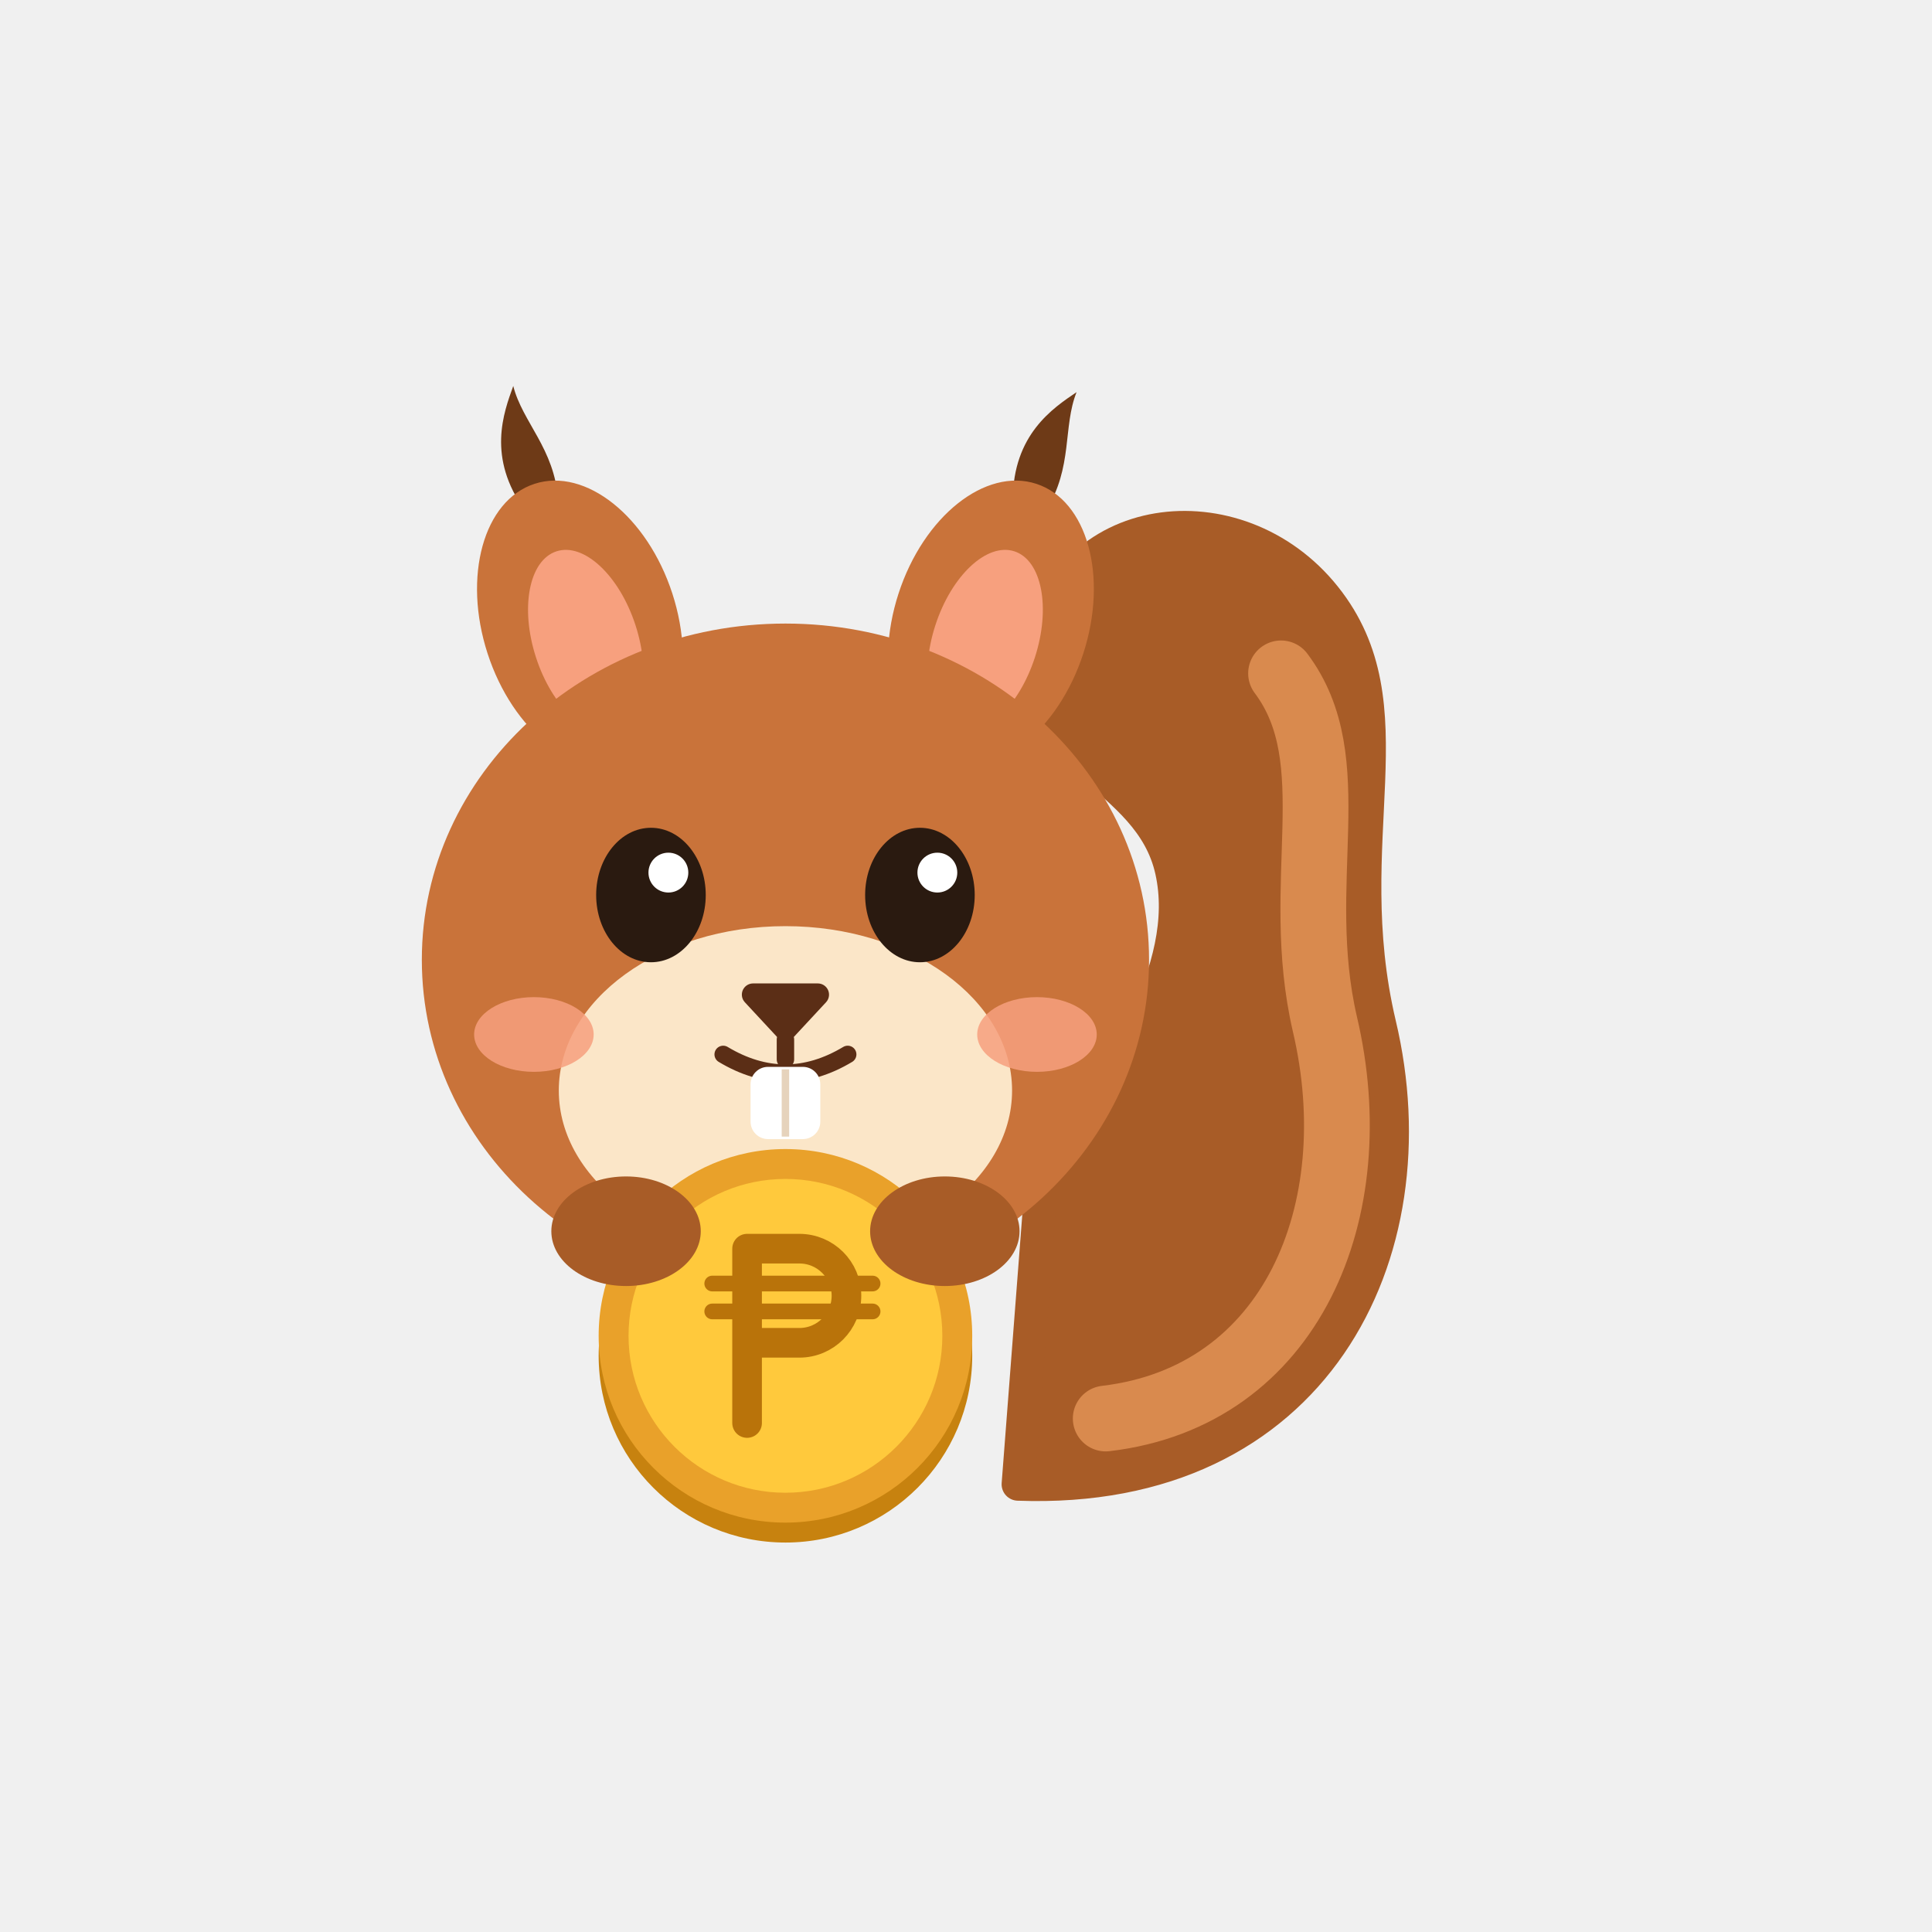
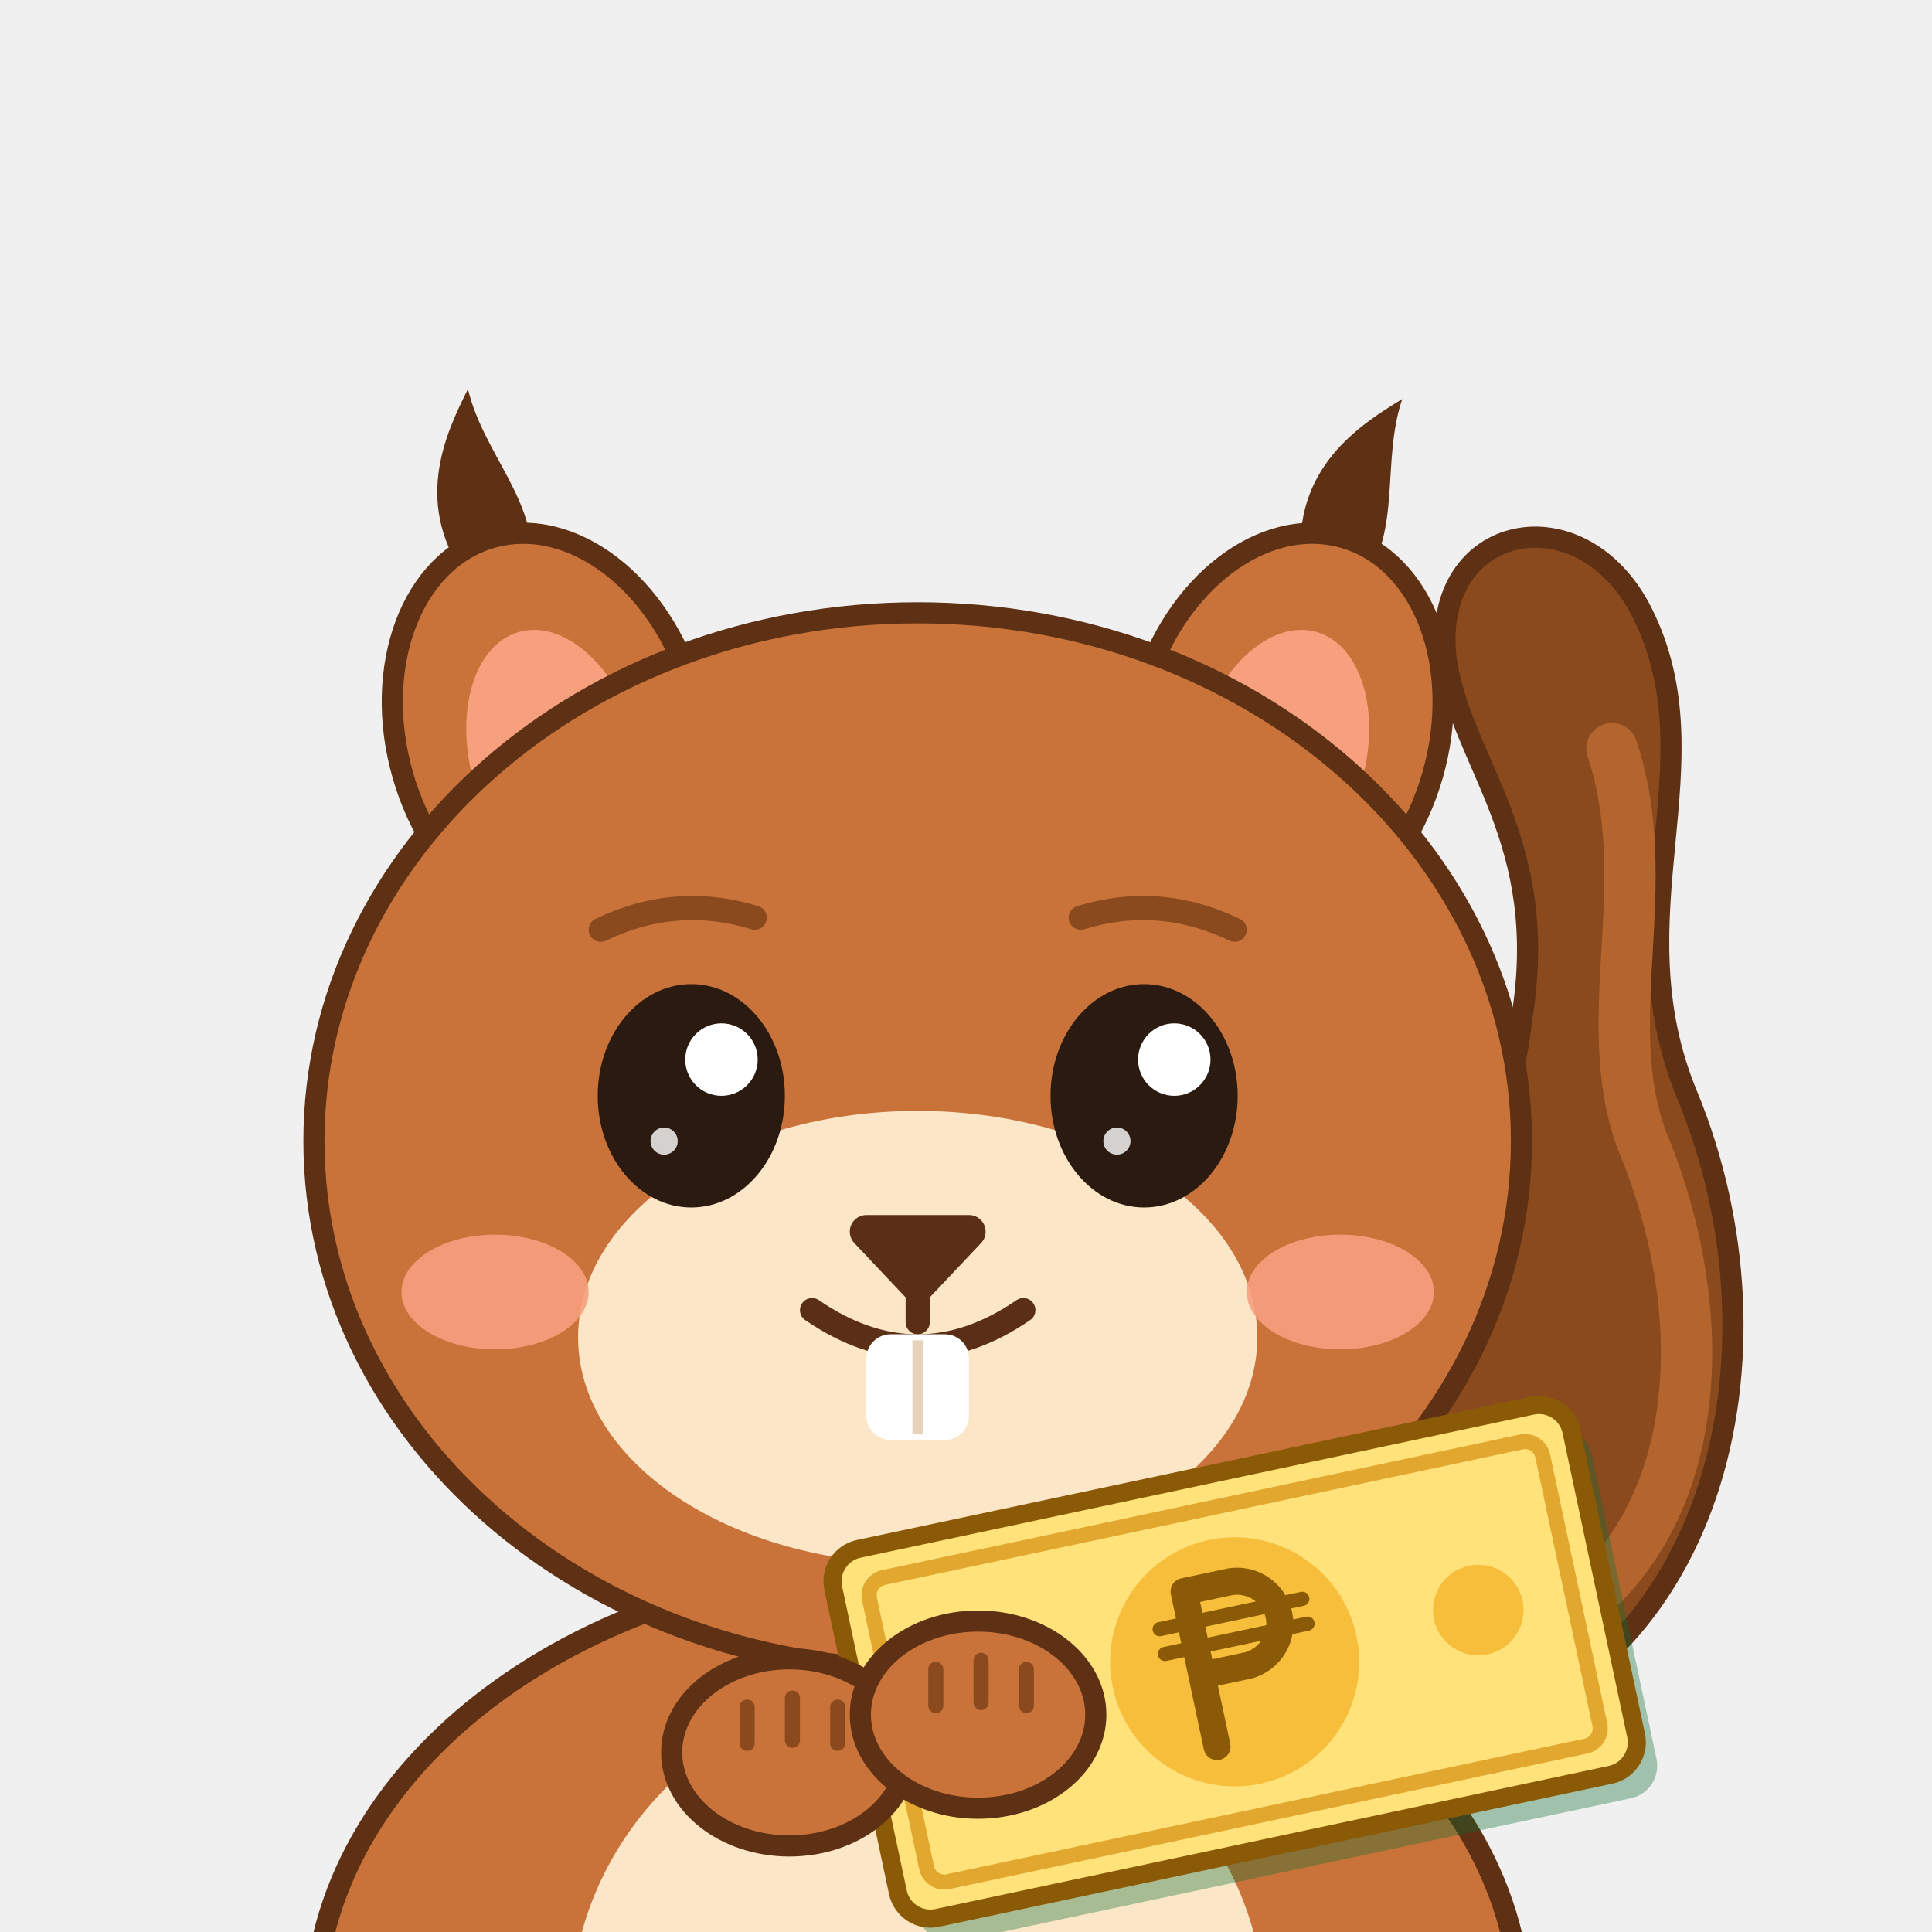
<svg xmlns="http://www.w3.org/2000/svg" viewBox="0 0 1024 1024">
-   <g transform="translate(512 512) scale(0.66) translate(-585 -525)">
-     <g transform="translate(-10 0)">
-       <g transform="translate(56 70) scale(4.4)">
-         <path d="M132 198 C 186 200, 208 156, 198 114 C 190 80, 204 56, 188 36 C 172 16, 140 20, 136 46 C 133 66, 156 68, 160 86 C 164 104, 150 124, 136 146 Z" fill="#A85C27" stroke="#A85C27" stroke-width="6" stroke-linejoin="round" />
-         <path d="M148 186 C 182 182, 196 148, 188 114 C 182 88, 192 66, 180 50" fill="none" stroke="#D98A4E" stroke-width="12" stroke-linecap="round" />
+   <defs>
+     <linearGradient id="bg" x1="0" y1="0" x2="0" y2="1">
+       <stop offset="0" stop-color="#22B85A" />
+       <stop offset="1" stop-color="#0F8A3C" />
+     </linearGradient>
+     <radialGradient id="glow" cx="0.5" cy="0.35" r="0.6">
+       <stop offset="0" stop-color="#fff" stop-opacity="0.18" />
+       <stop offset="1" stop-color="#fff" stop-opacity="0" />
+     </radialGradient>
+   </defs>
+   <g transform="translate(102.4 204.8) scale(0.8)">
+     <path d="M820 900 C 1010 860, 1060 640, 990 470 C 940 350, 1010 250, 960 150 C 920 70, 820 90, 830 180 C 840 250, 900 300, 880 420 C 870 520, 800 600, 760 700 Z" fill="#8A4A1E" stroke="#5E3014" stroke-width="14" />
+     <path d="M900 820 C 1000 760, 1010 620, 960 500 C 930 420, 970 330, 940 240" fill="none" stroke="#B4652E" stroke-width="34" stroke-linecap="round" />
+     <g transform="rotate(-16 235 230)">
+       <path d="M213 120 C 189 60, 225 20, 247 -4 C 245 40, 271 80, 255 120 Z" fill="#5E3014" />
+       <ellipse cx="235" cy="230" rx="100" ry="135" fill="#C9733A" stroke="#5E3014" stroke-width="14" />
+       <ellipse cx="235" cy="248" rx="56" ry="88" fill="#F7A07E" />
+     </g>
+     <g transform="rotate(16 725 230)">
+       <path d="M703 120 C 679 60, 715 20, 737 -4 C 735 40, 761 80, 745 120 Z" fill="#5E3014" />
+       <ellipse cx="725" cy="230" rx="100" ry="135" fill="#C9733A" stroke="#5E3014" stroke-width="14" />
+       <ellipse cx="725" cy="248" rx="56" ry="88" fill="#F7A07E" />
+     </g>
+     <ellipse cx="480" cy="1080" rx="400" ry="300" fill="#C9733A" stroke="#5E3014" stroke-width="14" />
+     <ellipse cx="480" cy="1080" rx="230" ry="220" fill="#FBE6C8" />
+     <ellipse cx="480" cy="500" rx="400" ry="350" fill="#C9733A" stroke="#5E3014" stroke-width="14" />
+     <ellipse cx="480" cy="630" rx="225" ry="150" fill="#FBE6C8" />
+     <ellipse cx="200" cy="600" rx="62" ry="38" fill="#F7A07E" opacity="0.9" />
+     <ellipse cx="760" cy="600" rx="62" ry="38" fill="#F7A07E" opacity="0.9" />
+     <ellipse cx="330" cy="470" rx="62" ry="74" fill="#2A1A10" />
+     <circle cx="350" cy="446" r="24" fill="#fff" />
+     <circle cx="312" cy="500" r="9" fill="#fff" opacity="0.8" />
+     <ellipse cx="630" cy="470" rx="62" ry="74" fill="#2A1A10" />
+     <circle cx="650" cy="446" r="24" fill="#fff" />
+     <circle cx="612" cy="500" r="9" fill="#fff" opacity="0.8" />
+     <path d="M270 360 Q 320 336 372 352" fill="none" stroke="#8A4A1E" stroke-width="16" stroke-linecap="round" />
+     <path d="M588 352 Q 640 336 690 360" fill="none" stroke="#8A4A1E" stroke-width="16" stroke-linecap="round" />
+     <path d="M446 560 H514 L480 596 Z" fill="#5B2E16" stroke="#5B2E16" stroke-width="22" stroke-linejoin="round" />
+     <path d="M480 604 V620 M410 612 Q 480 660 550 612" fill="none" stroke="#5B2E16" stroke-width="16" stroke-linecap="round" />
+     <rect x="446" y="628" width="68" height="70" rx="16" fill="#fff" />
+     <path d="M480 632 V694" stroke="#E6D3BC" stroke-width="7" />
+     <g transform="rotate(-12 690 845)">
+       <rect x="450.0" y="738.0" width="500" height="250" rx="22" fill="#0B6E30" opacity="0.35" />
+       <rect x="440.0" y="720.0" width="500" height="250" rx="22" fill="#FFE27A" stroke="#8A5A06" stroke-width="12" />
+       <rect x="462.0" y="742.0" width="456" height="206" rx="12" fill="none" stroke="#E2A72E" stroke-width="10" />
+       <circle cx="690" cy="845" r="82.5" fill="#F6BE3B" />
+       <g stroke="#8A5A06" stroke-linecap="round" stroke-linejoin="round" fill="none" stroke-width="17.9">
+         <path d="M666.9 897.5 V792.5 H698.4 A28.4 28.4 0 0 1 698.4 849.2 H666.9" />
+         <path d="M645.9 813.5 H742.5" stroke-width="9.4" />
+         <path d="M645.9 830.3 H742.5" stroke-width="9.4" />
      </g>
-       <g transform="rotate(-18 285 250)">
-         <path d="M271 150 C 255 100, 279 70, 293 52 C 291 82, 309 110, 299 150 Z" fill="#6E3A17" />
-         <ellipse cx="285" cy="250" rx="78" ry="118" fill="#C9733A" />
-         <ellipse cx="285" cy="265" rx="42" ry="76" fill="#F7A07E" />
-       </g>
-       <g transform="rotate(18 615 250)">
-         <path d="M601 150 C 585 100, 609 70, 623 52 C 621 82, 639 110, 629 150 Z" fill="#6E3A17" />
-         <ellipse cx="615" cy="250" rx="78" ry="118" fill="#C9733A" />
-         <ellipse cx="615" cy="265" rx="42" ry="76" fill="#F7A07E" />
-       </g>
-       <ellipse cx="450" cy="520" rx="292" ry="270" fill="#C9733A" />
-       <ellipse cx="450" cy="625" rx="182" ry="132" fill="#FBE6C8" />
-       <ellipse cx="342" cy="468" rx="44" ry="54" fill="#2A1A10" />
-       <circle cx="356" cy="450" r="16" fill="#fff" />
-       <ellipse cx="558" cy="468" rx="44" ry="54" fill="#2A1A10" />
-       <circle cx="572" cy="450" r="16" fill="#fff" />
-       <ellipse cx="248" cy="580" rx="48" ry="30" fill="#F7A07E" opacity="0.85" />
-       <ellipse cx="652" cy="580" rx="48" ry="30" fill="#F7A07E" opacity="0.85" />
-       <path d="M424 548 H476 L450 576 Z" fill="#5B2E16" stroke="#5B2E16" stroke-width="18" stroke-linejoin="round" />
-       <path d="M450 584 V600 M400 596 Q450 626 500 596" fill="none" stroke="#5B2E16" stroke-width="14" stroke-linecap="round" />
-       <rect x="422" y="606" width="56" height="58" rx="14" fill="#fff" />
-       <path d="M450 608 V662" stroke="#E6D3BC" stroke-width="6" />
-       <circle cx="450" cy="838" r="150" fill="#C7820F" />
-       <circle cx="450" cy="822" r="150" fill="#E9A12A" />
-       <circle cx="450" cy="822" r="126" fill="#FFC93C" />
-       <g stroke="#B9730A" stroke-linecap="round" stroke-linejoin="round" fill="none" stroke-width="23.8">
-         <path d="M419.2 892.0 V752.0 H461.2 A37.8 37.8 0 0 1 461.2 827.6 H419.2" />
-         <path d="M391.2 780.0 H520.0" stroke-width="12.6" />
-         <path d="M391.2 802.4 H520.0" stroke-width="12.6" />
-       </g>
-       <ellipse cx="322" cy="738" rx="60" ry="44" fill="#A85C27" />
-       <ellipse cx="578" cy="738" rx="60" ry="44" fill="#A85C27" />
+       <circle cx="525.0" cy="845" r="30.0" fill="#F6BE3B" />
+       <circle cx="855.0" cy="845" r="30.0" fill="#F6BE3B" />
    </g>
+     <ellipse cx="395" cy="905" rx="78" ry="62" fill="#C9733A" stroke="#5E3014" stroke-width="14" />
+     <path d="M367 875 V899 M397 869 V897 M427 875 V899" stroke="#8A4A1E" stroke-width="10" stroke-linecap="round" />
+     <ellipse cx="520" cy="880" rx="78" ry="62" fill="#C9733A" stroke="#5E3014" stroke-width="14" />
+     <path d="M492 850 V874 M522 844 V872 M552 850 V874" stroke="#8A4A1E" stroke-width="10" stroke-linecap="round" />
  </g>
</svg>
